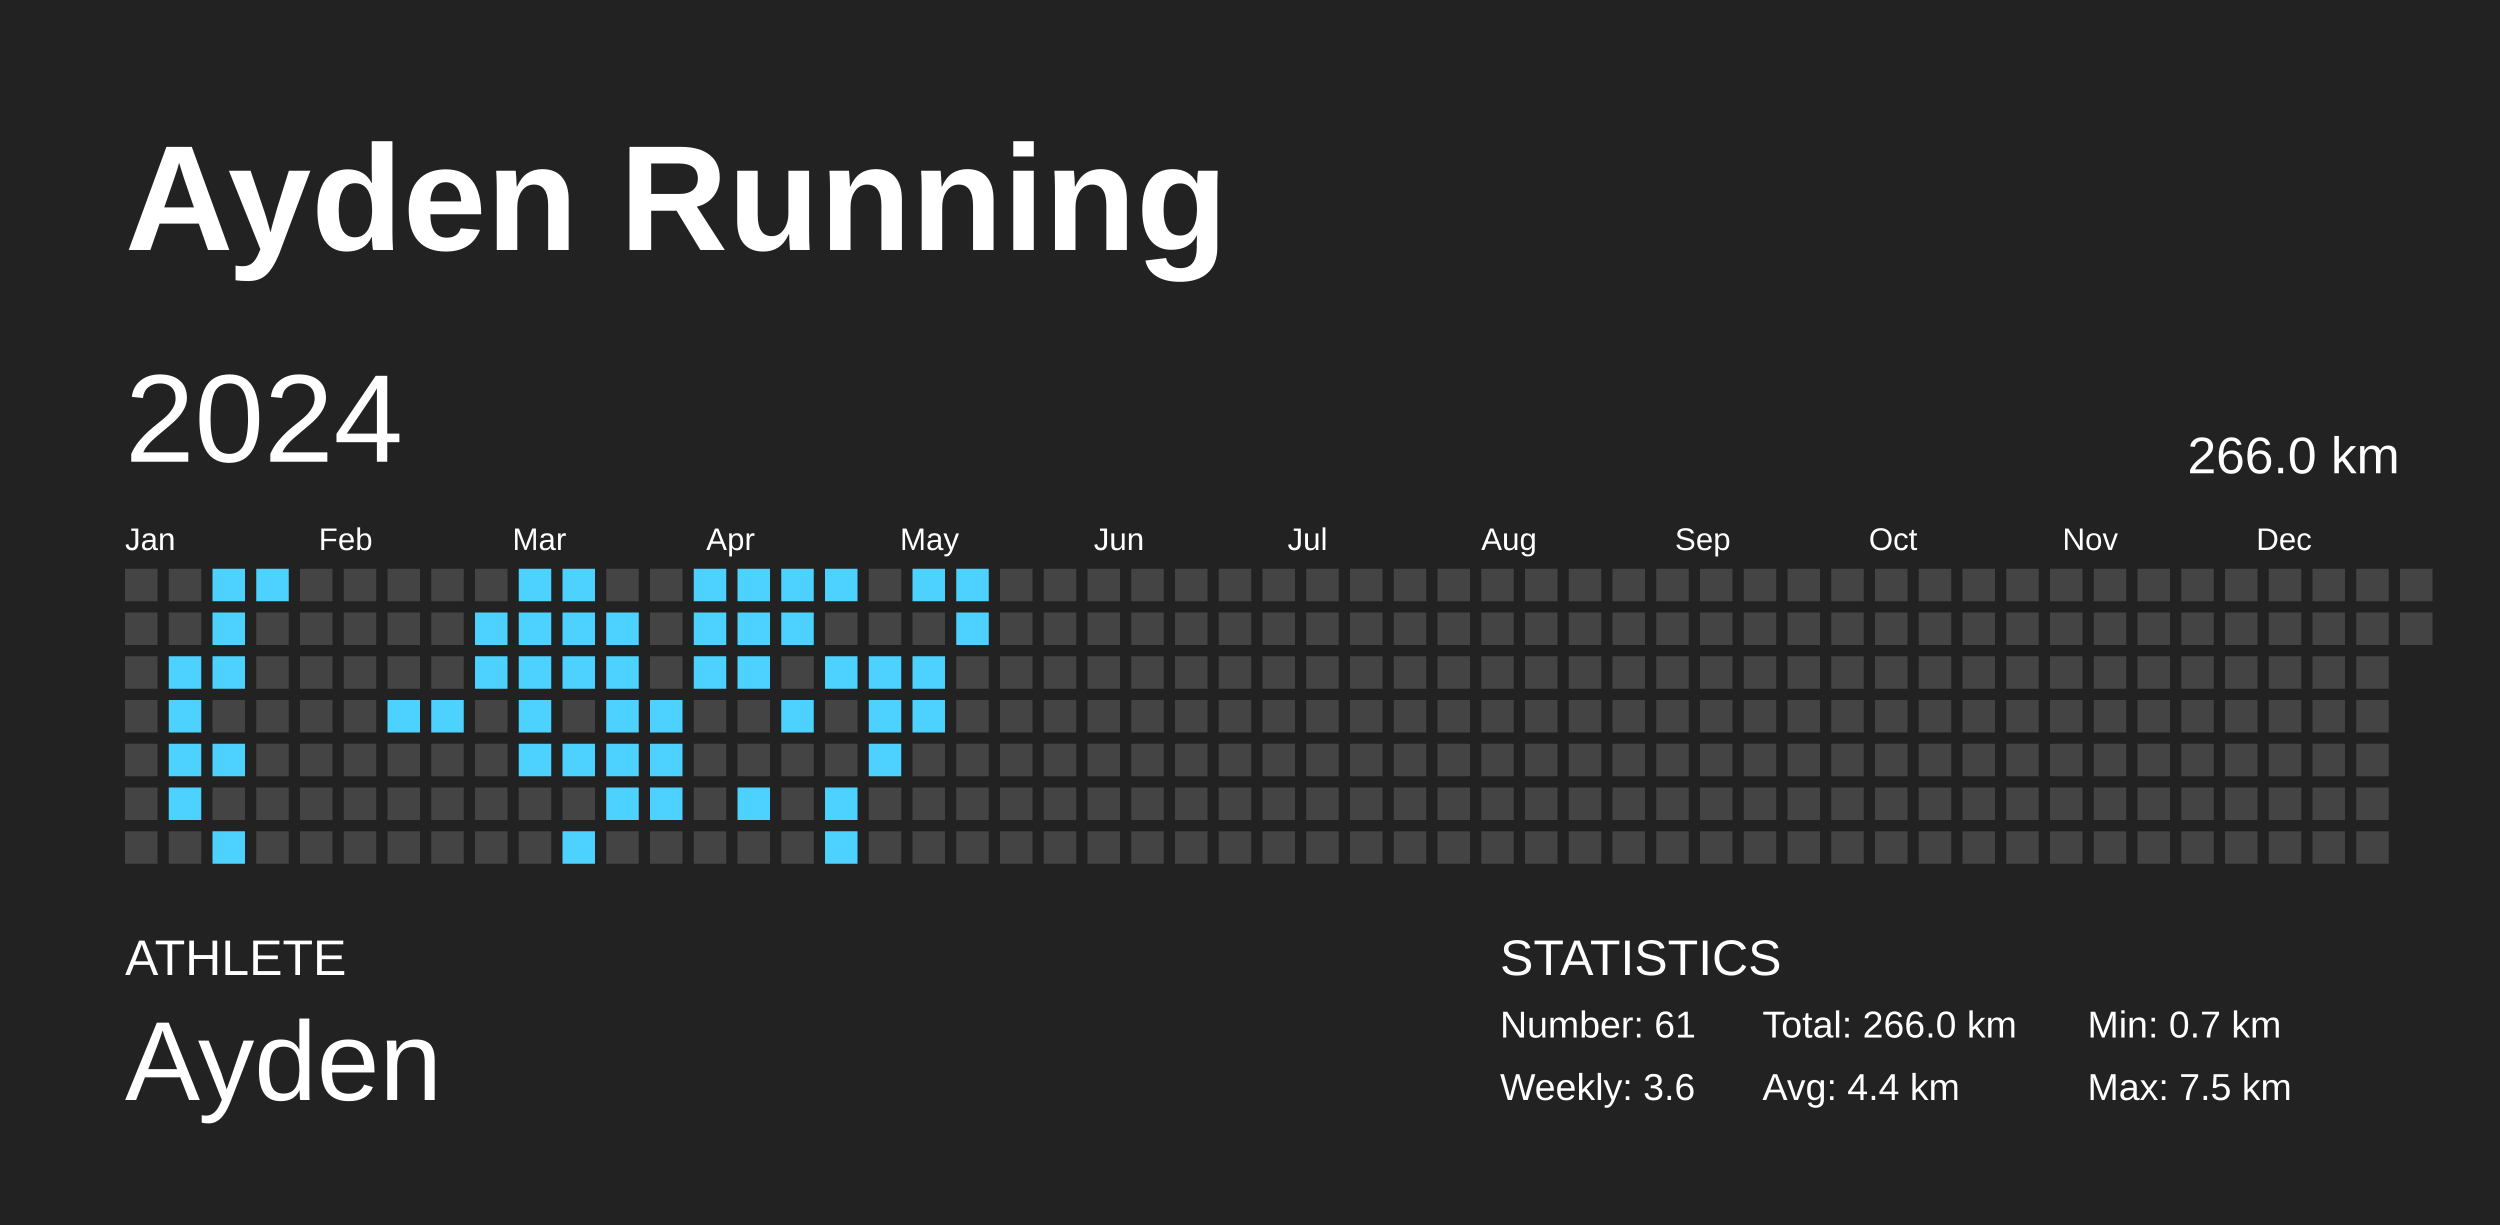
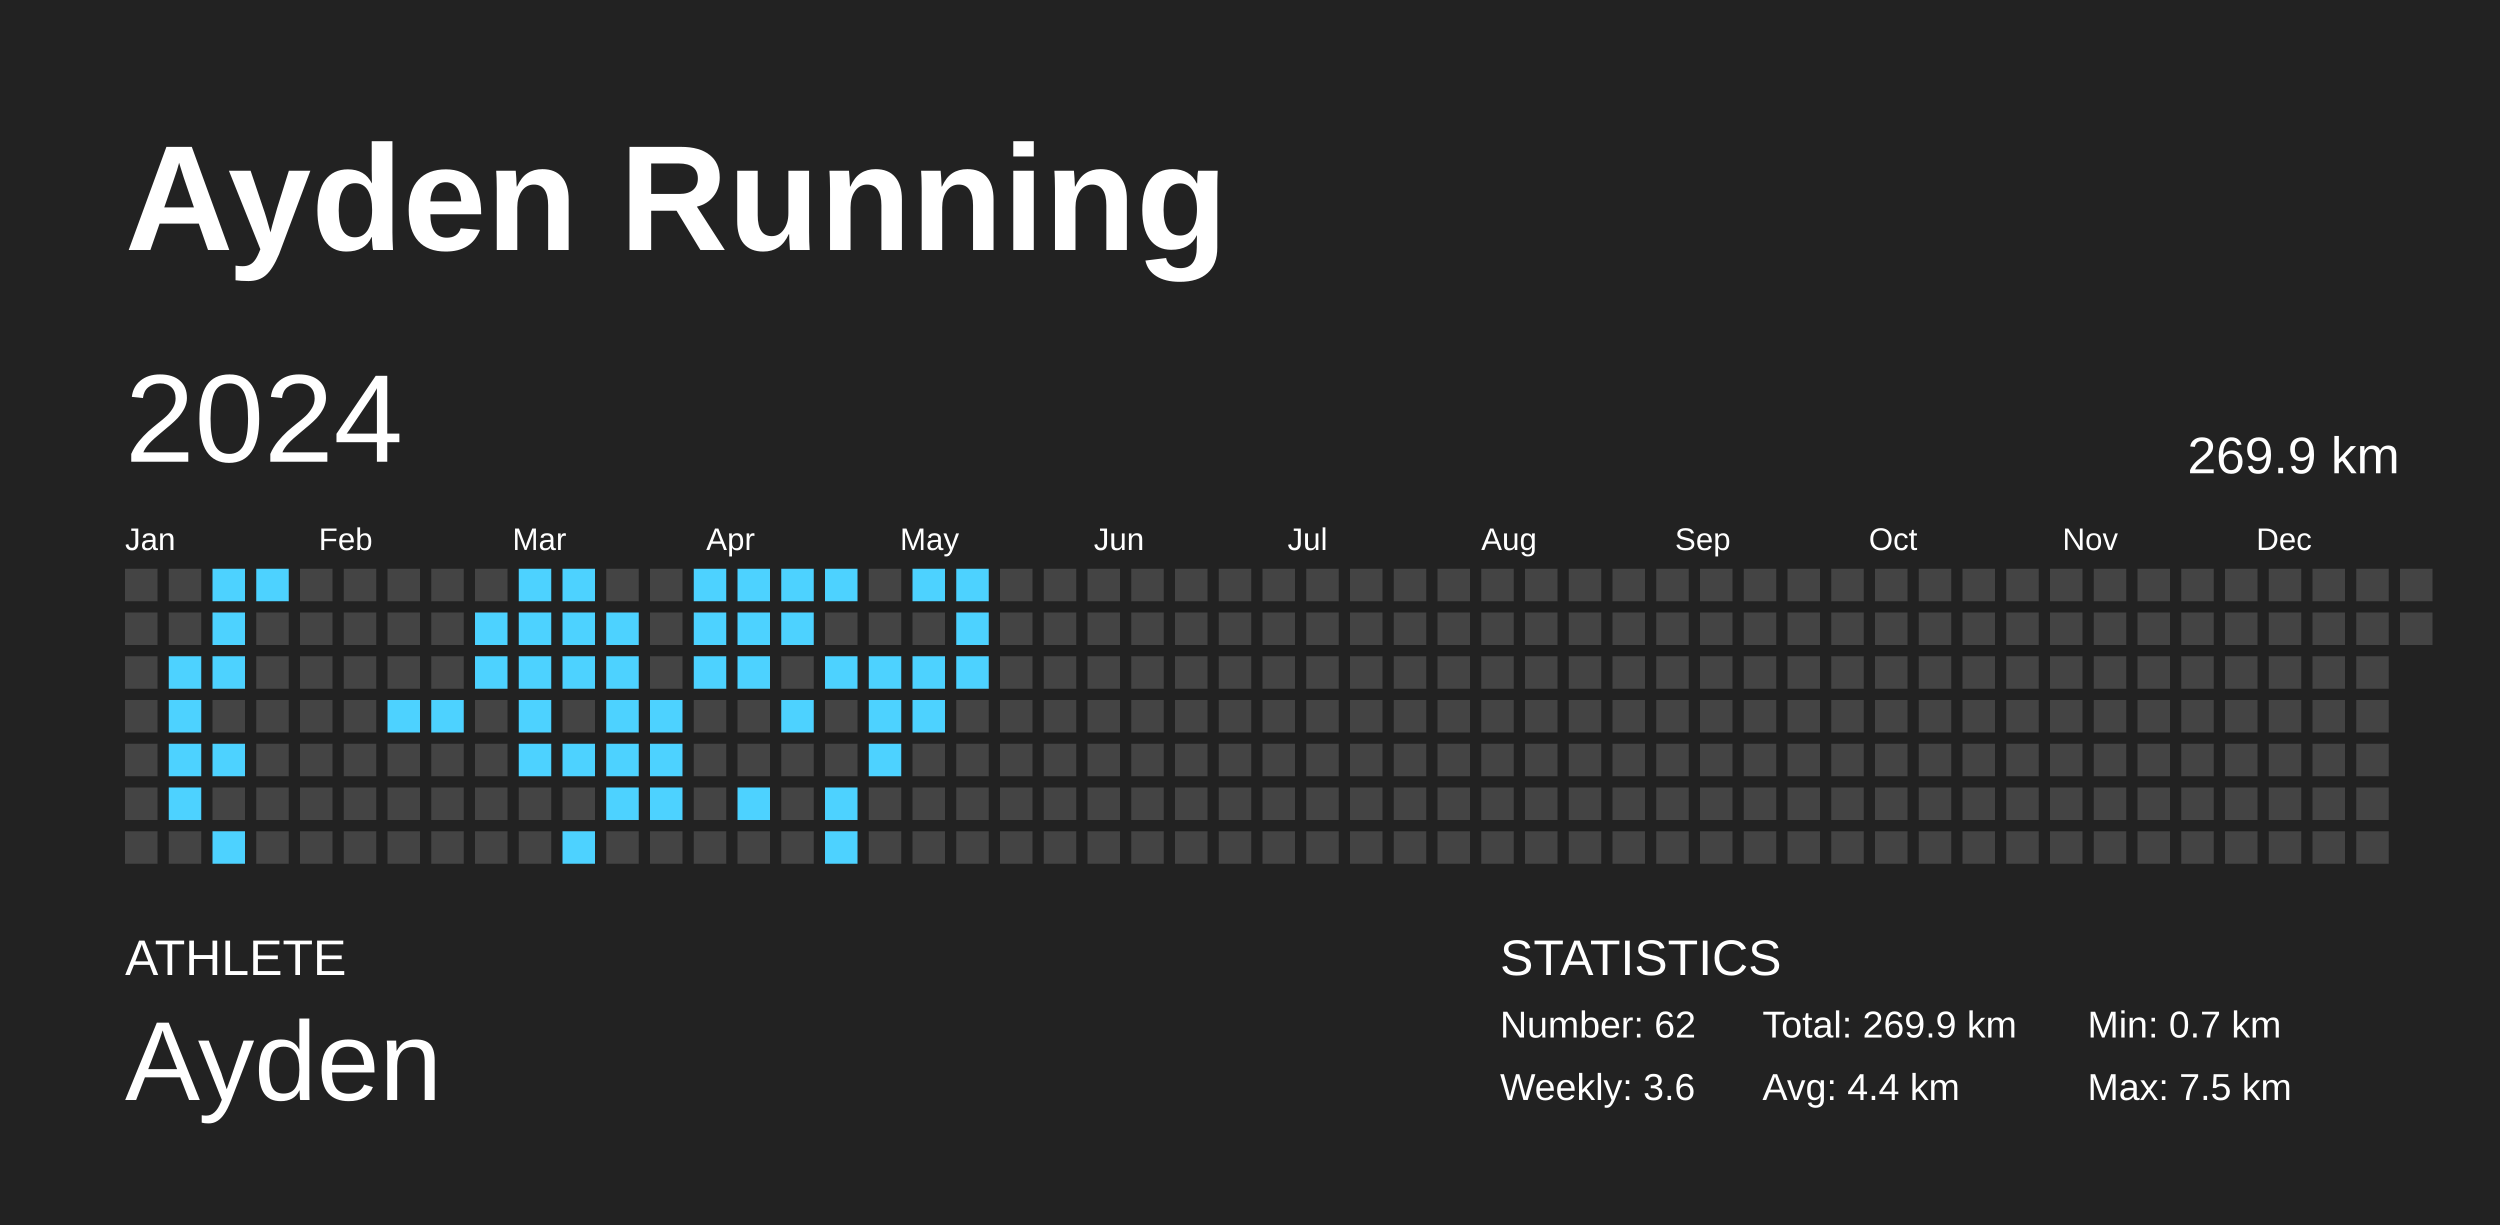
<svg xmlns="http://www.w3.org/2000/svg" baseProfile="full" height="98mm" version="1.1" viewBox="0,0,200,98" width="200mm">
  <defs />
  <rect fill="#222222" height="98" width="200" x="0" y="0" />
  <text fill="#FFFFFF" style="font-size:12px; font-family:Arial; font-weight:bold;" x="10" y="20">Ayden Running</text>
  <text fill="#FFFFFF" style="font-size:4px; font-family:Arial" x="10" y="78">ATHLETE</text>
  <text fill="#FFFFFF" style="font-size:9px; font-family:Arial" x="10" y="88">Ayden</text>
  <text fill="#FFFFFF" style="font-size:4px; font-family:Arial" x="120" y="78">STATISTICS</text>
-   <text fill="#FFFFFF" style="font-size:3px; font-family:Arial" x="120" y="83">Number: 61</text>
+   <text fill="#FFFFFF" style="font-size:3px; font-family:Arial" x="120" y="83">Number: 62</text>
  <text fill="#FFFFFF" style="font-size:3px; font-family:Arial" x="120" y="88">Weekly: 3.6</text>
-   <text fill="#FFFFFF" style="font-size:3px; font-family:Arial" x="141" y="83">Total: 266.0 km</text>
+   <text fill="#FFFFFF" style="font-size:3px; font-family:Arial" x="141" y="83">Total: 269.9 km</text>
  <text fill="#FFFFFF" style="font-size:3px; font-family:Arial" x="141" y="88">Avg: 4.4 km</text>
  <text fill="#FFFFFF" style="font-size:3px; font-family:Arial" x="167" y="83">Min: 0.7 km</text>
  <text fill="#FFFFFF" style="font-size:3px; font-family:Arial" x="167" y="88">Max: 7.5 km</text>
  <text dominant-baseline="hanging" fill="#FFFFFF" style="font-size:10.0px; font-family:Arial;" x="10" y="30">2024</text>
-   <text dominant-baseline="hanging" fill="#FFFFFF" style="font-size:4.125px; font-family:Arial;" x="175" y="35">266.0 km</text>
+   <text dominant-baseline="hanging" fill="#FFFFFF" style="font-size:4.125px; font-family:Arial;" x="175" y="35">269.9 km</text>
  <text fill="#FFFFFF" style="font-size:2.5px; font-family:Arial" x="10.0" y="44">Jan</text>
  <text fill="#FFFFFF" style="font-size:2.5px; font-family:Arial" x="25.5" y="44">Feb</text>
  <text fill="#FFFFFF" style="font-size:2.5px; font-family:Arial" x="41.0" y="44">Mar</text>
  <text fill="#FFFFFF" style="font-size:2.5px; font-family:Arial" x="56.5" y="44">Apr</text>
  <text fill="#FFFFFF" style="font-size:2.5px; font-family:Arial" x="72.0" y="44">May</text>
  <text fill="#FFFFFF" style="font-size:2.5px; font-family:Arial" x="87.5" y="44">Jun</text>
  <text fill="#FFFFFF" style="font-size:2.5px; font-family:Arial" x="103.0" y="44">Jul</text>
  <text fill="#FFFFFF" style="font-size:2.5px; font-family:Arial" x="118.5" y="44">Aug</text>
  <text fill="#FFFFFF" style="font-size:2.5px; font-family:Arial" x="134.0" y="44">Sep</text>
  <text fill="#FFFFFF" style="font-size:2.5px; font-family:Arial" x="149.5" y="44">Oct</text>
  <text fill="#FFFFFF" style="font-size:2.5px; font-family:Arial" x="165.0" y="44">Nov</text>
  <text fill="#FFFFFF" style="font-size:2.5px; font-family:Arial" x="180.5" y="44">Dec</text>
  <rect fill="#444444" height="2.6" width="2.6" x="10.0" y="45.5" />
  <rect fill="#444444" height="2.6" width="2.6" x="10.0" y="49.0" />
  <rect fill="#444444" height="2.6" width="2.6" x="10.0" y="52.5" />
  <rect fill="#444444" height="2.6" width="2.6" x="10.0" y="56.0" />
  <rect fill="#444444" height="2.6" width="2.6" x="10.0" y="59.5" />
  <rect fill="#444444" height="2.6" width="2.6" x="10.0" y="63.0" />
  <rect fill="#444444" height="2.6" width="2.6" x="10.0" y="66.5" />
  <rect fill="#444444" height="2.6" width="2.6" x="13.5" y="45.5" />
  <rect fill="#444444" height="2.6" width="2.6" x="13.5" y="49.0" />
  <rect fill="#4dd2ff" height="2.6" width="2.6" x="13.5" y="52.5" />
  <rect fill="#4dd2ff" height="2.6" width="2.6" x="13.5" y="56.0" />
  <rect fill="#4dd2ff" height="2.6" width="2.6" x="13.5" y="59.5" />
  <rect fill="#4dd2ff" height="2.6" width="2.6" x="13.5" y="63.0" />
  <rect fill="#444444" height="2.6" width="2.6" x="13.5" y="66.5" />
  <rect fill="#4dd2ff" height="2.6" width="2.6" x="17.0" y="45.5" />
  <rect fill="#4dd2ff" height="2.6" width="2.6" x="17.0" y="49.0" />
  <rect fill="#4dd2ff" height="2.6" width="2.6" x="17.0" y="52.5" />
  <rect fill="#444444" height="2.6" width="2.6" x="17.0" y="56.0" />
  <rect fill="#4dd2ff" height="2.6" width="2.6" x="17.0" y="59.5" />
  <rect fill="#444444" height="2.6" width="2.6" x="17.0" y="63.0" />
  <rect fill="#4dd2ff" height="2.6" width="2.6" x="17.0" y="66.5" />
  <rect fill="#4dd2ff" height="2.6" width="2.6" x="20.5" y="45.5" />
  <rect fill="#444444" height="2.6" width="2.6" x="20.5" y="49.0" />
  <rect fill="#444444" height="2.6" width="2.6" x="20.5" y="52.5" />
  <rect fill="#444444" height="2.6" width="2.6" x="20.5" y="56.0" />
  <rect fill="#444444" height="2.6" width="2.6" x="20.5" y="59.5" />
  <rect fill="#444444" height="2.6" width="2.6" x="20.5" y="63.0" />
  <rect fill="#444444" height="2.6" width="2.6" x="20.5" y="66.5" />
  <rect fill="#444444" height="2.6" width="2.6" x="24.0" y="45.5" />
  <rect fill="#444444" height="2.6" width="2.6" x="24.0" y="49.0" />
  <rect fill="#444444" height="2.6" width="2.6" x="24.0" y="52.5" />
  <rect fill="#444444" height="2.6" width="2.6" x="24.0" y="56.0" />
  <rect fill="#444444" height="2.6" width="2.6" x="24.0" y="59.5" />
  <rect fill="#444444" height="2.6" width="2.6" x="24.0" y="63.0" />
  <rect fill="#444444" height="2.6" width="2.6" x="24.0" y="66.5" />
  <rect fill="#444444" height="2.6" width="2.6" x="27.5" y="45.5" />
  <rect fill="#444444" height="2.6" width="2.6" x="27.5" y="49.0" />
  <rect fill="#444444" height="2.6" width="2.6" x="27.5" y="52.5" />
  <rect fill="#444444" height="2.6" width="2.6" x="27.5" y="56.0" />
  <rect fill="#444444" height="2.6" width="2.6" x="27.5" y="59.5" />
  <rect fill="#444444" height="2.6" width="2.6" x="27.5" y="63.0" />
  <rect fill="#444444" height="2.6" width="2.6" x="27.5" y="66.5" />
  <rect fill="#444444" height="2.6" width="2.6" x="31.0" y="45.5" />
  <rect fill="#444444" height="2.6" width="2.6" x="31.0" y="49.0" />
  <rect fill="#444444" height="2.6" width="2.6" x="31.0" y="52.5" />
  <rect fill="#4dd2ff" height="2.6" width="2.6" x="31.0" y="56.0" />
  <rect fill="#444444" height="2.6" width="2.6" x="31.0" y="59.5" />
  <rect fill="#444444" height="2.6" width="2.6" x="31.0" y="63.0" />
  <rect fill="#444444" height="2.6" width="2.6" x="31.0" y="66.5" />
  <rect fill="#444444" height="2.6" width="2.6" x="34.5" y="45.5" />
  <rect fill="#444444" height="2.6" width="2.6" x="34.5" y="49.0" />
  <rect fill="#444444" height="2.6" width="2.6" x="34.5" y="52.5" />
  <rect fill="#4dd2ff" height="2.6" width="2.6" x="34.5" y="56.0" />
  <rect fill="#444444" height="2.6" width="2.6" x="34.5" y="59.5" />
  <rect fill="#444444" height="2.6" width="2.6" x="34.5" y="63.0" />
  <rect fill="#444444" height="2.6" width="2.6" x="34.5" y="66.5" />
  <rect fill="#444444" height="2.6" width="2.6" x="38.0" y="45.5" />
  <rect fill="#4dd2ff" height="2.6" width="2.6" x="38.0" y="49.0" />
  <rect fill="#4dd2ff" height="2.6" width="2.6" x="38.0" y="52.5" />
  <rect fill="#444444" height="2.6" width="2.6" x="38.0" y="56.0" />
  <rect fill="#444444" height="2.6" width="2.6" x="38.0" y="59.5" />
  <rect fill="#444444" height="2.6" width="2.6" x="38.0" y="63.0" />
  <rect fill="#444444" height="2.6" width="2.6" x="38.0" y="66.5" />
  <rect fill="#4dd2ff" height="2.6" width="2.6" x="41.5" y="45.5" />
  <rect fill="#4dd2ff" height="2.6" width="2.6" x="41.5" y="49.0" />
  <rect fill="#4dd2ff" height="2.6" width="2.6" x="41.5" y="52.5" />
  <rect fill="#4dd2ff" height="2.6" width="2.6" x="41.5" y="56.0" />
  <rect fill="#4dd2ff" height="2.6" width="2.6" x="41.5" y="59.5" />
  <rect fill="#444444" height="2.6" width="2.6" x="41.5" y="63.0" />
  <rect fill="#444444" height="2.6" width="2.6" x="41.5" y="66.5" />
  <rect fill="#4dd2ff" height="2.6" width="2.6" x="45.0" y="45.5" />
  <rect fill="#4dd2ff" height="2.6" width="2.6" x="45.0" y="49.0" />
  <rect fill="#4dd2ff" height="2.6" width="2.6" x="45.0" y="52.5" />
  <rect fill="#444444" height="2.6" width="2.6" x="45.0" y="56.0" />
  <rect fill="#4dd2ff" height="2.6" width="2.6" x="45.0" y="59.5" />
  <rect fill="#444444" height="2.6" width="2.6" x="45.0" y="63.0" />
  <rect fill="#4dd2ff" height="2.6" width="2.6" x="45.0" y="66.5" />
  <rect fill="#444444" height="2.6" width="2.6" x="48.5" y="45.5" />
  <rect fill="#4dd2ff" height="2.6" width="2.6" x="48.5" y="49.0" />
  <rect fill="#4dd2ff" height="2.6" width="2.6" x="48.5" y="52.5" />
  <rect fill="#4dd2ff" height="2.6" width="2.6" x="48.5" y="56.0" />
  <rect fill="#4dd2ff" height="2.6" width="2.6" x="48.5" y="59.5" />
  <rect fill="#4dd2ff" height="2.6" width="2.6" x="48.5" y="63.0" />
  <rect fill="#444444" height="2.6" width="2.6" x="48.5" y="66.5" />
  <rect fill="#444444" height="2.6" width="2.6" x="52.0" y="45.5" />
  <rect fill="#444444" height="2.6" width="2.6" x="52.0" y="49.0" />
  <rect fill="#444444" height="2.6" width="2.6" x="52.0" y="52.5" />
  <rect fill="#4dd2ff" height="2.6" width="2.6" x="52.0" y="56.0" />
  <rect fill="#4dd2ff" height="2.6" width="2.6" x="52.0" y="59.5" />
  <rect fill="#4dd2ff" height="2.6" width="2.6" x="52.0" y="63.0" />
  <rect fill="#444444" height="2.6" width="2.6" x="52.0" y="66.5" />
  <rect fill="#4dd2ff" height="2.6" width="2.6" x="55.5" y="45.5" />
  <rect fill="#4dd2ff" height="2.6" width="2.6" x="55.5" y="49.0" />
  <rect fill="#4dd2ff" height="2.6" width="2.6" x="55.5" y="52.5" />
  <rect fill="#444444" height="2.6" width="2.6" x="55.5" y="56.0" />
  <rect fill="#444444" height="2.6" width="2.6" x="55.5" y="59.5" />
  <rect fill="#444444" height="2.6" width="2.6" x="55.5" y="63.0" />
  <rect fill="#444444" height="2.6" width="2.6" x="55.5" y="66.5" />
  <rect fill="#4dd2ff" height="2.6" width="2.6" x="59.0" y="45.5" />
  <rect fill="#4dd2ff" height="2.6" width="2.6" x="59.0" y="49.0" />
  <rect fill="#4dd2ff" height="2.6" width="2.6" x="59.0" y="52.5" />
  <rect fill="#444444" height="2.6" width="2.6" x="59.0" y="56.0" />
  <rect fill="#444444" height="2.6" width="2.6" x="59.0" y="59.5" />
  <rect fill="#4dd2ff" height="2.6" width="2.6" x="59.0" y="63.0" />
  <rect fill="#444444" height="2.6" width="2.6" x="59.0" y="66.5" />
  <rect fill="#4dd2ff" height="2.6" width="2.6" x="62.5" y="45.5" />
  <rect fill="#4dd2ff" height="2.6" width="2.6" x="62.5" y="49.0" />
  <rect fill="#444444" height="2.6" width="2.6" x="62.5" y="52.5" />
  <rect fill="#4dd2ff" height="2.6" width="2.6" x="62.5" y="56.0" />
  <rect fill="#444444" height="2.6" width="2.6" x="62.5" y="59.5" />
  <rect fill="#444444" height="2.6" width="2.6" x="62.5" y="63.0" />
  <rect fill="#444444" height="2.6" width="2.6" x="62.5" y="66.5" />
  <rect fill="#4dd2ff" height="2.6" width="2.6" x="66.0" y="45.5" />
  <rect fill="#444444" height="2.6" width="2.6" x="66.0" y="49.0" />
  <rect fill="#4dd2ff" height="2.6" width="2.6" x="66.0" y="52.5" />
  <rect fill="#444444" height="2.6" width="2.6" x="66.0" y="56.0" />
  <rect fill="#444444" height="2.6" width="2.6" x="66.0" y="59.5" />
  <rect fill="#4dd2ff" height="2.6" width="2.6" x="66.0" y="63.0" />
  <rect fill="#4dd2ff" height="2.6" width="2.6" x="66.0" y="66.5" />
  <rect fill="#444444" height="2.6" width="2.6" x="69.5" y="45.5" />
  <rect fill="#444444" height="2.6" width="2.6" x="69.5" y="49.0" />
  <rect fill="#4dd2ff" height="2.6" width="2.6" x="69.5" y="52.5" />
  <rect fill="#4dd2ff" height="2.6" width="2.6" x="69.5" y="56.0" />
  <rect fill="#4dd2ff" height="2.6" width="2.6" x="69.5" y="59.5" />
  <rect fill="#444444" height="2.6" width="2.6" x="69.5" y="63.0" />
  <rect fill="#444444" height="2.6" width="2.6" x="69.5" y="66.5" />
  <rect fill="#4dd2ff" height="2.6" width="2.6" x="73.0" y="45.5" />
  <rect fill="#444444" height="2.6" width="2.6" x="73.0" y="49.0" />
  <rect fill="#4dd2ff" height="2.6" width="2.6" x="73.0" y="52.5" />
  <rect fill="#4dd2ff" height="2.6" width="2.6" x="73.0" y="56.0" />
  <rect fill="#444444" height="2.6" width="2.6" x="73.0" y="59.5" />
  <rect fill="#444444" height="2.6" width="2.6" x="73.0" y="63.0" />
  <rect fill="#444444" height="2.6" width="2.6" x="73.0" y="66.5" />
  <rect fill="#4dd2ff" height="2.6" width="2.6" x="76.5" y="45.5" />
  <rect fill="#4dd2ff" height="2.6" width="2.6" x="76.5" y="49.0" />
-   <rect fill="#444444" height="2.6" width="2.6" x="76.5" y="52.5" />
+   <rect fill="#4dd2ff" height="2.6" width="2.6" x="76.5" y="52.5" />
  <rect fill="#444444" height="2.6" width="2.6" x="76.5" y="56.0" />
  <rect fill="#444444" height="2.6" width="2.6" x="76.5" y="59.5" />
  <rect fill="#444444" height="2.6" width="2.6" x="76.5" y="63.0" />
  <rect fill="#444444" height="2.6" width="2.6" x="76.5" y="66.5" />
  <rect fill="#444444" height="2.6" width="2.6" x="80.0" y="45.5" />
  <rect fill="#444444" height="2.6" width="2.6" x="80.0" y="49.0" />
  <rect fill="#444444" height="2.6" width="2.6" x="80.0" y="52.5" />
  <rect fill="#444444" height="2.6" width="2.6" x="80.0" y="56.0" />
  <rect fill="#444444" height="2.6" width="2.6" x="80.0" y="59.5" />
  <rect fill="#444444" height="2.6" width="2.6" x="80.0" y="63.0" />
  <rect fill="#444444" height="2.6" width="2.6" x="80.0" y="66.5" />
  <rect fill="#444444" height="2.6" width="2.6" x="83.5" y="45.5" />
  <rect fill="#444444" height="2.6" width="2.6" x="83.5" y="49.0" />
  <rect fill="#444444" height="2.6" width="2.6" x="83.5" y="52.5" />
  <rect fill="#444444" height="2.6" width="2.6" x="83.5" y="56.0" />
  <rect fill="#444444" height="2.6" width="2.6" x="83.5" y="59.5" />
  <rect fill="#444444" height="2.6" width="2.6" x="83.5" y="63.0" />
  <rect fill="#444444" height="2.6" width="2.6" x="83.5" y="66.5" />
  <rect fill="#444444" height="2.6" width="2.6" x="87.0" y="45.5" />
  <rect fill="#444444" height="2.6" width="2.6" x="87.0" y="49.0" />
  <rect fill="#444444" height="2.6" width="2.6" x="87.0" y="52.5" />
  <rect fill="#444444" height="2.6" width="2.6" x="87.0" y="56.0" />
  <rect fill="#444444" height="2.6" width="2.6" x="87.0" y="59.5" />
  <rect fill="#444444" height="2.6" width="2.6" x="87.0" y="63.0" />
  <rect fill="#444444" height="2.6" width="2.6" x="87.0" y="66.5" />
  <rect fill="#444444" height="2.6" width="2.6" x="90.5" y="45.5" />
  <rect fill="#444444" height="2.6" width="2.6" x="90.5" y="49.0" />
  <rect fill="#444444" height="2.6" width="2.6" x="90.5" y="52.5" />
  <rect fill="#444444" height="2.6" width="2.6" x="90.5" y="56.0" />
  <rect fill="#444444" height="2.6" width="2.6" x="90.5" y="59.5" />
  <rect fill="#444444" height="2.6" width="2.6" x="90.5" y="63.0" />
  <rect fill="#444444" height="2.6" width="2.6" x="90.5" y="66.5" />
  <rect fill="#444444" height="2.6" width="2.6" x="94.0" y="45.5" />
  <rect fill="#444444" height="2.6" width="2.6" x="94.0" y="49.0" />
  <rect fill="#444444" height="2.6" width="2.6" x="94.0" y="52.5" />
  <rect fill="#444444" height="2.6" width="2.6" x="94.0" y="56.0" />
  <rect fill="#444444" height="2.6" width="2.6" x="94.0" y="59.5" />
  <rect fill="#444444" height="2.6" width="2.6" x="94.0" y="63.0" />
  <rect fill="#444444" height="2.6" width="2.6" x="94.0" y="66.5" />
  <rect fill="#444444" height="2.6" width="2.6" x="97.5" y="45.5" />
  <rect fill="#444444" height="2.6" width="2.6" x="97.5" y="49.0" />
  <rect fill="#444444" height="2.6" width="2.6" x="97.5" y="52.5" />
  <rect fill="#444444" height="2.6" width="2.6" x="97.5" y="56.0" />
  <rect fill="#444444" height="2.6" width="2.6" x="97.5" y="59.5" />
  <rect fill="#444444" height="2.6" width="2.6" x="97.5" y="63.0" />
  <rect fill="#444444" height="2.6" width="2.6" x="97.5" y="66.5" />
  <rect fill="#444444" height="2.6" width="2.6" x="101.0" y="45.5" />
  <rect fill="#444444" height="2.6" width="2.6" x="101.0" y="49.0" />
  <rect fill="#444444" height="2.6" width="2.6" x="101.0" y="52.5" />
  <rect fill="#444444" height="2.6" width="2.6" x="101.0" y="56.0" />
  <rect fill="#444444" height="2.6" width="2.6" x="101.0" y="59.5" />
  <rect fill="#444444" height="2.6" width="2.6" x="101.0" y="63.0" />
  <rect fill="#444444" height="2.6" width="2.6" x="101.0" y="66.5" />
  <rect fill="#444444" height="2.6" width="2.6" x="104.5" y="45.5" />
  <rect fill="#444444" height="2.6" width="2.6" x="104.5" y="49.0" />
  <rect fill="#444444" height="2.6" width="2.6" x="104.5" y="52.5" />
  <rect fill="#444444" height="2.6" width="2.6" x="104.5" y="56.0" />
  <rect fill="#444444" height="2.6" width="2.6" x="104.5" y="59.5" />
  <rect fill="#444444" height="2.6" width="2.6" x="104.5" y="63.0" />
  <rect fill="#444444" height="2.6" width="2.6" x="104.5" y="66.5" />
  <rect fill="#444444" height="2.6" width="2.6" x="108.0" y="45.5" />
  <rect fill="#444444" height="2.6" width="2.6" x="108.0" y="49.0" />
  <rect fill="#444444" height="2.6" width="2.6" x="108.0" y="52.5" />
  <rect fill="#444444" height="2.6" width="2.6" x="108.0" y="56.0" />
  <rect fill="#444444" height="2.6" width="2.6" x="108.0" y="59.5" />
  <rect fill="#444444" height="2.6" width="2.6" x="108.0" y="63.0" />
  <rect fill="#444444" height="2.6" width="2.6" x="108.0" y="66.5" />
  <rect fill="#444444" height="2.6" width="2.6" x="111.5" y="45.5" />
  <rect fill="#444444" height="2.6" width="2.6" x="111.5" y="49.0" />
  <rect fill="#444444" height="2.6" width="2.6" x="111.5" y="52.5" />
  <rect fill="#444444" height="2.6" width="2.6" x="111.5" y="56.0" />
  <rect fill="#444444" height="2.6" width="2.6" x="111.5" y="59.5" />
  <rect fill="#444444" height="2.6" width="2.6" x="111.5" y="63.0" />
  <rect fill="#444444" height="2.6" width="2.6" x="111.5" y="66.5" />
  <rect fill="#444444" height="2.6" width="2.6" x="115.0" y="45.5" />
  <rect fill="#444444" height="2.6" width="2.6" x="115.0" y="49.0" />
  <rect fill="#444444" height="2.6" width="2.6" x="115.0" y="52.5" />
  <rect fill="#444444" height="2.6" width="2.6" x="115.0" y="56.0" />
  <rect fill="#444444" height="2.6" width="2.6" x="115.0" y="59.5" />
  <rect fill="#444444" height="2.6" width="2.6" x="115.0" y="63.0" />
  <rect fill="#444444" height="2.6" width="2.6" x="115.0" y="66.5" />
  <rect fill="#444444" height="2.6" width="2.6" x="118.5" y="45.5" />
  <rect fill="#444444" height="2.6" width="2.6" x="118.5" y="49.0" />
  <rect fill="#444444" height="2.6" width="2.6" x="118.5" y="52.5" />
  <rect fill="#444444" height="2.6" width="2.6" x="118.5" y="56.0" />
  <rect fill="#444444" height="2.6" width="2.6" x="118.5" y="59.5" />
  <rect fill="#444444" height="2.6" width="2.6" x="118.5" y="63.0" />
  <rect fill="#444444" height="2.6" width="2.6" x="118.5" y="66.5" />
  <rect fill="#444444" height="2.6" width="2.6" x="122.0" y="45.5" />
  <rect fill="#444444" height="2.6" width="2.6" x="122.0" y="49.0" />
  <rect fill="#444444" height="2.6" width="2.6" x="122.0" y="52.5" />
  <rect fill="#444444" height="2.6" width="2.6" x="122.0" y="56.0" />
  <rect fill="#444444" height="2.6" width="2.6" x="122.0" y="59.5" />
  <rect fill="#444444" height="2.6" width="2.6" x="122.0" y="63.0" />
  <rect fill="#444444" height="2.6" width="2.6" x="122.0" y="66.5" />
  <rect fill="#444444" height="2.6" width="2.6" x="125.5" y="45.5" />
  <rect fill="#444444" height="2.6" width="2.6" x="125.5" y="49.0" />
  <rect fill="#444444" height="2.6" width="2.6" x="125.5" y="52.5" />
  <rect fill="#444444" height="2.6" width="2.6" x="125.5" y="56.0" />
  <rect fill="#444444" height="2.6" width="2.6" x="125.5" y="59.5" />
  <rect fill="#444444" height="2.6" width="2.6" x="125.5" y="63.0" />
  <rect fill="#444444" height="2.6" width="2.6" x="125.5" y="66.5" />
  <rect fill="#444444" height="2.6" width="2.6" x="129.0" y="45.5" />
  <rect fill="#444444" height="2.6" width="2.6" x="129.0" y="49.0" />
  <rect fill="#444444" height="2.6" width="2.6" x="129.0" y="52.5" />
  <rect fill="#444444" height="2.6" width="2.6" x="129.0" y="56.0" />
  <rect fill="#444444" height="2.6" width="2.6" x="129.0" y="59.5" />
  <rect fill="#444444" height="2.6" width="2.6" x="129.0" y="63.0" />
  <rect fill="#444444" height="2.6" width="2.6" x="129.0" y="66.5" />
  <rect fill="#444444" height="2.6" width="2.6" x="132.5" y="45.5" />
  <rect fill="#444444" height="2.6" width="2.6" x="132.5" y="49.0" />
  <rect fill="#444444" height="2.6" width="2.6" x="132.5" y="52.5" />
  <rect fill="#444444" height="2.6" width="2.6" x="132.5" y="56.0" />
  <rect fill="#444444" height="2.6" width="2.6" x="132.5" y="59.5" />
  <rect fill="#444444" height="2.6" width="2.6" x="132.5" y="63.0" />
  <rect fill="#444444" height="2.6" width="2.6" x="132.5" y="66.5" />
  <rect fill="#444444" height="2.6" width="2.6" x="136.0" y="45.5" />
  <rect fill="#444444" height="2.6" width="2.6" x="136.0" y="49.0" />
  <rect fill="#444444" height="2.6" width="2.6" x="136.0" y="52.5" />
  <rect fill="#444444" height="2.6" width="2.6" x="136.0" y="56.0" />
  <rect fill="#444444" height="2.6" width="2.6" x="136.0" y="59.5" />
  <rect fill="#444444" height="2.6" width="2.6" x="136.0" y="63.0" />
  <rect fill="#444444" height="2.6" width="2.6" x="136.0" y="66.5" />
  <rect fill="#444444" height="2.6" width="2.6" x="139.5" y="45.5" />
  <rect fill="#444444" height="2.6" width="2.6" x="139.5" y="49.0" />
  <rect fill="#444444" height="2.6" width="2.6" x="139.5" y="52.5" />
  <rect fill="#444444" height="2.6" width="2.6" x="139.5" y="56.0" />
  <rect fill="#444444" height="2.6" width="2.6" x="139.5" y="59.5" />
  <rect fill="#444444" height="2.6" width="2.6" x="139.5" y="63.0" />
  <rect fill="#444444" height="2.6" width="2.6" x="139.5" y="66.5" />
  <rect fill="#444444" height="2.6" width="2.6" x="143.0" y="45.5" />
  <rect fill="#444444" height="2.6" width="2.6" x="143.0" y="49.0" />
  <rect fill="#444444" height="2.6" width="2.6" x="143.0" y="52.5" />
  <rect fill="#444444" height="2.6" width="2.6" x="143.0" y="56.0" />
  <rect fill="#444444" height="2.6" width="2.6" x="143.0" y="59.5" />
  <rect fill="#444444" height="2.6" width="2.6" x="143.0" y="63.0" />
  <rect fill="#444444" height="2.6" width="2.6" x="143.0" y="66.5" />
  <rect fill="#444444" height="2.6" width="2.6" x="146.5" y="45.5" />
  <rect fill="#444444" height="2.6" width="2.6" x="146.5" y="49.0" />
  <rect fill="#444444" height="2.6" width="2.6" x="146.5" y="52.5" />
  <rect fill="#444444" height="2.6" width="2.6" x="146.5" y="56.0" />
  <rect fill="#444444" height="2.6" width="2.6" x="146.5" y="59.5" />
  <rect fill="#444444" height="2.6" width="2.6" x="146.5" y="63.0" />
  <rect fill="#444444" height="2.6" width="2.6" x="146.5" y="66.5" />
  <rect fill="#444444" height="2.6" width="2.6" x="150.0" y="45.5" />
  <rect fill="#444444" height="2.6" width="2.6" x="150.0" y="49.0" />
  <rect fill="#444444" height="2.6" width="2.6" x="150.0" y="52.5" />
  <rect fill="#444444" height="2.6" width="2.6" x="150.0" y="56.0" />
  <rect fill="#444444" height="2.6" width="2.6" x="150.0" y="59.5" />
  <rect fill="#444444" height="2.6" width="2.6" x="150.0" y="63.0" />
  <rect fill="#444444" height="2.6" width="2.6" x="150.0" y="66.5" />
  <rect fill="#444444" height="2.6" width="2.6" x="153.5" y="45.5" />
  <rect fill="#444444" height="2.6" width="2.6" x="153.5" y="49.0" />
  <rect fill="#444444" height="2.6" width="2.6" x="153.5" y="52.5" />
  <rect fill="#444444" height="2.6" width="2.6" x="153.5" y="56.0" />
  <rect fill="#444444" height="2.6" width="2.6" x="153.5" y="59.5" />
  <rect fill="#444444" height="2.6" width="2.6" x="153.5" y="63.0" />
  <rect fill="#444444" height="2.6" width="2.6" x="153.5" y="66.5" />
  <rect fill="#444444" height="2.6" width="2.6" x="157.0" y="45.5" />
  <rect fill="#444444" height="2.6" width="2.6" x="157.0" y="49.0" />
  <rect fill="#444444" height="2.6" width="2.6" x="157.0" y="52.5" />
  <rect fill="#444444" height="2.6" width="2.6" x="157.0" y="56.0" />
  <rect fill="#444444" height="2.6" width="2.6" x="157.0" y="59.5" />
  <rect fill="#444444" height="2.6" width="2.6" x="157.0" y="63.0" />
  <rect fill="#444444" height="2.6" width="2.6" x="157.0" y="66.5" />
  <rect fill="#444444" height="2.6" width="2.6" x="160.5" y="45.5" />
  <rect fill="#444444" height="2.6" width="2.6" x="160.5" y="49.0" />
  <rect fill="#444444" height="2.6" width="2.6" x="160.5" y="52.5" />
  <rect fill="#444444" height="2.6" width="2.6" x="160.5" y="56.0" />
  <rect fill="#444444" height="2.6" width="2.6" x="160.5" y="59.5" />
  <rect fill="#444444" height="2.6" width="2.6" x="160.5" y="63.0" />
  <rect fill="#444444" height="2.6" width="2.6" x="160.5" y="66.5" />
  <rect fill="#444444" height="2.6" width="2.6" x="164.0" y="45.5" />
  <rect fill="#444444" height="2.6" width="2.6" x="164.0" y="49.0" />
  <rect fill="#444444" height="2.6" width="2.6" x="164.0" y="52.5" />
  <rect fill="#444444" height="2.6" width="2.6" x="164.0" y="56.0" />
  <rect fill="#444444" height="2.6" width="2.6" x="164.0" y="59.5" />
  <rect fill="#444444" height="2.6" width="2.6" x="164.0" y="63.0" />
  <rect fill="#444444" height="2.6" width="2.6" x="164.0" y="66.5" />
  <rect fill="#444444" height="2.6" width="2.6" x="167.5" y="45.5" />
  <rect fill="#444444" height="2.6" width="2.6" x="167.5" y="49.0" />
  <rect fill="#444444" height="2.6" width="2.6" x="167.5" y="52.5" />
  <rect fill="#444444" height="2.6" width="2.6" x="167.5" y="56.0" />
  <rect fill="#444444" height="2.6" width="2.6" x="167.5" y="59.5" />
  <rect fill="#444444" height="2.6" width="2.6" x="167.5" y="63.0" />
  <rect fill="#444444" height="2.6" width="2.6" x="167.5" y="66.5" />
  <rect fill="#444444" height="2.6" width="2.6" x="171.0" y="45.5" />
  <rect fill="#444444" height="2.6" width="2.6" x="171.0" y="49.0" />
  <rect fill="#444444" height="2.6" width="2.6" x="171.0" y="52.5" />
  <rect fill="#444444" height="2.6" width="2.6" x="171.0" y="56.0" />
  <rect fill="#444444" height="2.6" width="2.6" x="171.0" y="59.5" />
  <rect fill="#444444" height="2.6" width="2.6" x="171.0" y="63.0" />
  <rect fill="#444444" height="2.6" width="2.6" x="171.0" y="66.5" />
  <rect fill="#444444" height="2.6" width="2.6" x="174.5" y="45.5" />
  <rect fill="#444444" height="2.6" width="2.6" x="174.5" y="49.0" />
  <rect fill="#444444" height="2.6" width="2.6" x="174.5" y="52.5" />
  <rect fill="#444444" height="2.6" width="2.6" x="174.5" y="56.0" />
  <rect fill="#444444" height="2.6" width="2.6" x="174.5" y="59.5" />
  <rect fill="#444444" height="2.6" width="2.6" x="174.5" y="63.0" />
  <rect fill="#444444" height="2.6" width="2.6" x="174.5" y="66.5" />
  <rect fill="#444444" height="2.6" width="2.6" x="178.0" y="45.5" />
  <rect fill="#444444" height="2.6" width="2.6" x="178.0" y="49.0" />
  <rect fill="#444444" height="2.6" width="2.6" x="178.0" y="52.5" />
  <rect fill="#444444" height="2.6" width="2.6" x="178.0" y="56.0" />
  <rect fill="#444444" height="2.6" width="2.6" x="178.0" y="59.5" />
  <rect fill="#444444" height="2.6" width="2.6" x="178.0" y="63.0" />
  <rect fill="#444444" height="2.6" width="2.6" x="178.0" y="66.5" />
  <rect fill="#444444" height="2.6" width="2.6" x="181.5" y="45.5" />
  <rect fill="#444444" height="2.6" width="2.6" x="181.5" y="49.0" />
  <rect fill="#444444" height="2.6" width="2.6" x="181.5" y="52.5" />
  <rect fill="#444444" height="2.6" width="2.6" x="181.5" y="56.0" />
  <rect fill="#444444" height="2.6" width="2.6" x="181.5" y="59.5" />
  <rect fill="#444444" height="2.6" width="2.6" x="181.5" y="63.0" />
  <rect fill="#444444" height="2.6" width="2.6" x="181.5" y="66.5" />
  <rect fill="#444444" height="2.6" width="2.6" x="185.0" y="45.5" />
  <rect fill="#444444" height="2.6" width="2.6" x="185.0" y="49.0" />
  <rect fill="#444444" height="2.6" width="2.6" x="185.0" y="52.5" />
  <rect fill="#444444" height="2.6" width="2.6" x="185.0" y="56.0" />
  <rect fill="#444444" height="2.6" width="2.6" x="185.0" y="59.5" />
  <rect fill="#444444" height="2.6" width="2.6" x="185.0" y="63.0" />
  <rect fill="#444444" height="2.6" width="2.6" x="185.0" y="66.5" />
  <rect fill="#444444" height="2.6" width="2.6" x="188.5" y="45.5" />
  <rect fill="#444444" height="2.6" width="2.6" x="188.5" y="49.0" />
  <rect fill="#444444" height="2.6" width="2.6" x="188.5" y="52.5" />
  <rect fill="#444444" height="2.6" width="2.6" x="188.5" y="56.0" />
  <rect fill="#444444" height="2.6" width="2.6" x="188.5" y="59.5" />
  <rect fill="#444444" height="2.6" width="2.6" x="188.5" y="63.0" />
  <rect fill="#444444" height="2.6" width="2.6" x="188.5" y="66.5" />
  <rect fill="#444444" height="2.6" width="2.6" x="192.0" y="45.5" />
  <rect fill="#444444" height="2.6" width="2.6" x="192.0" y="49.0" />
</svg>
